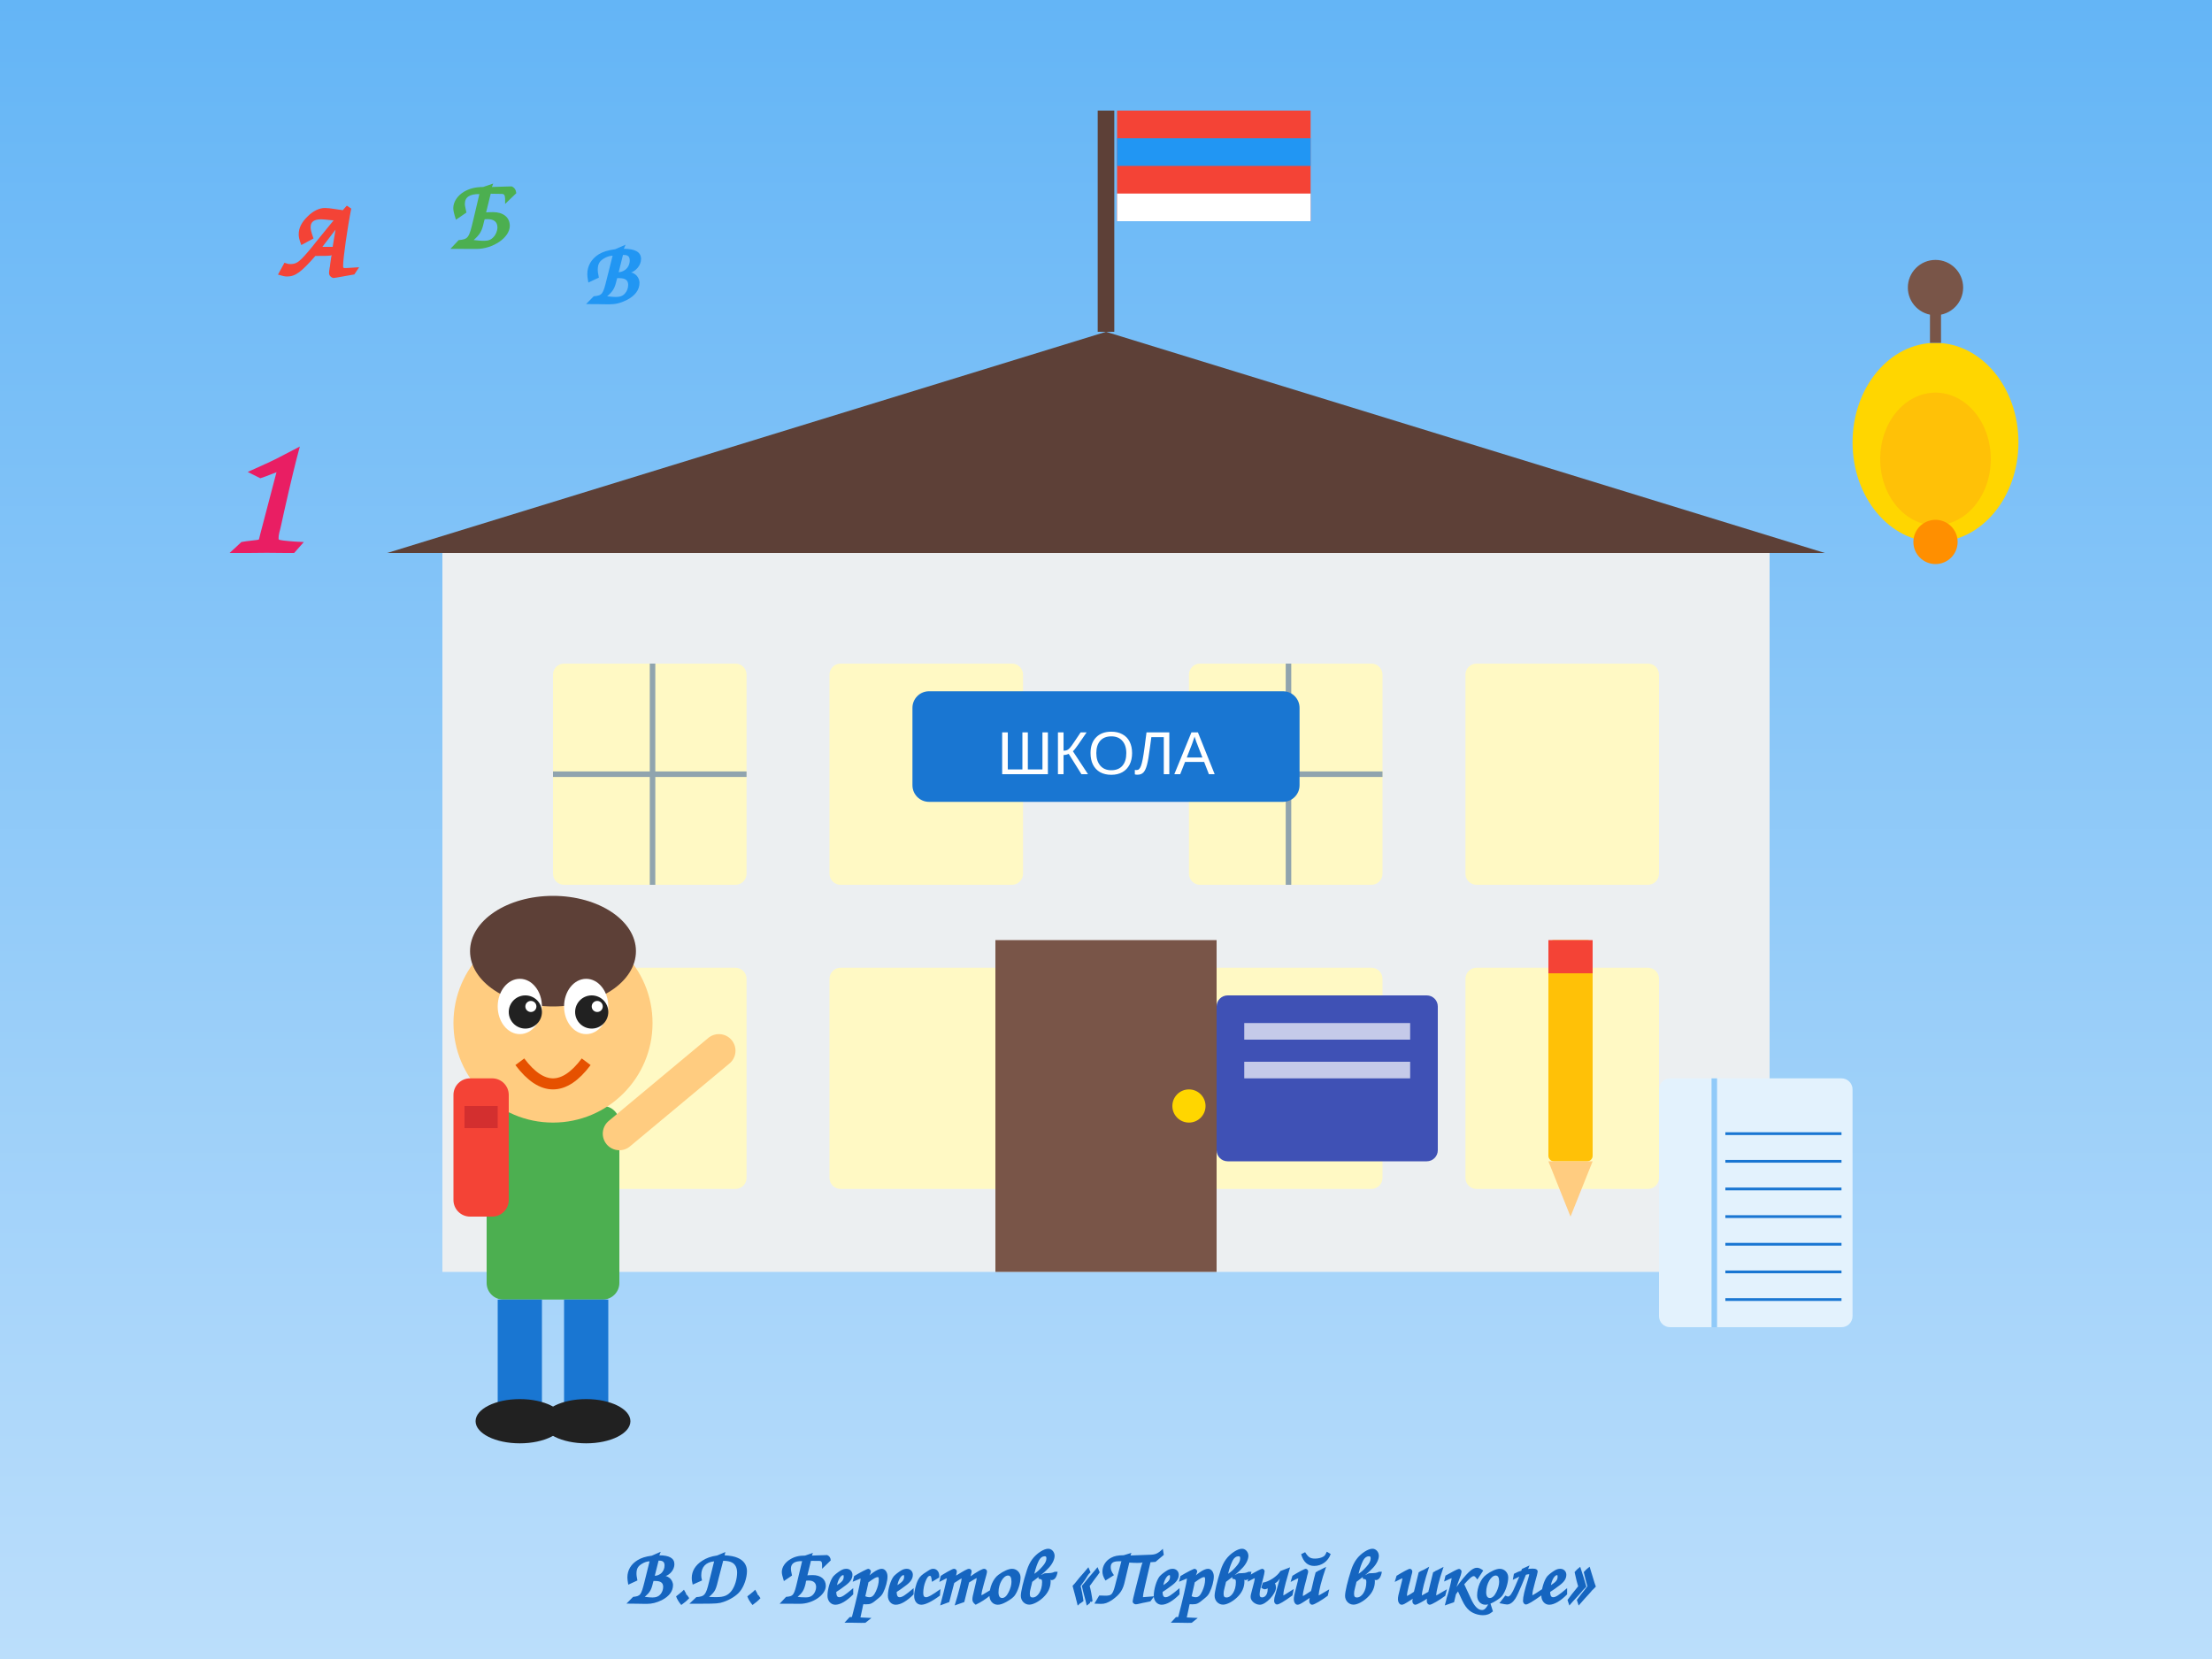
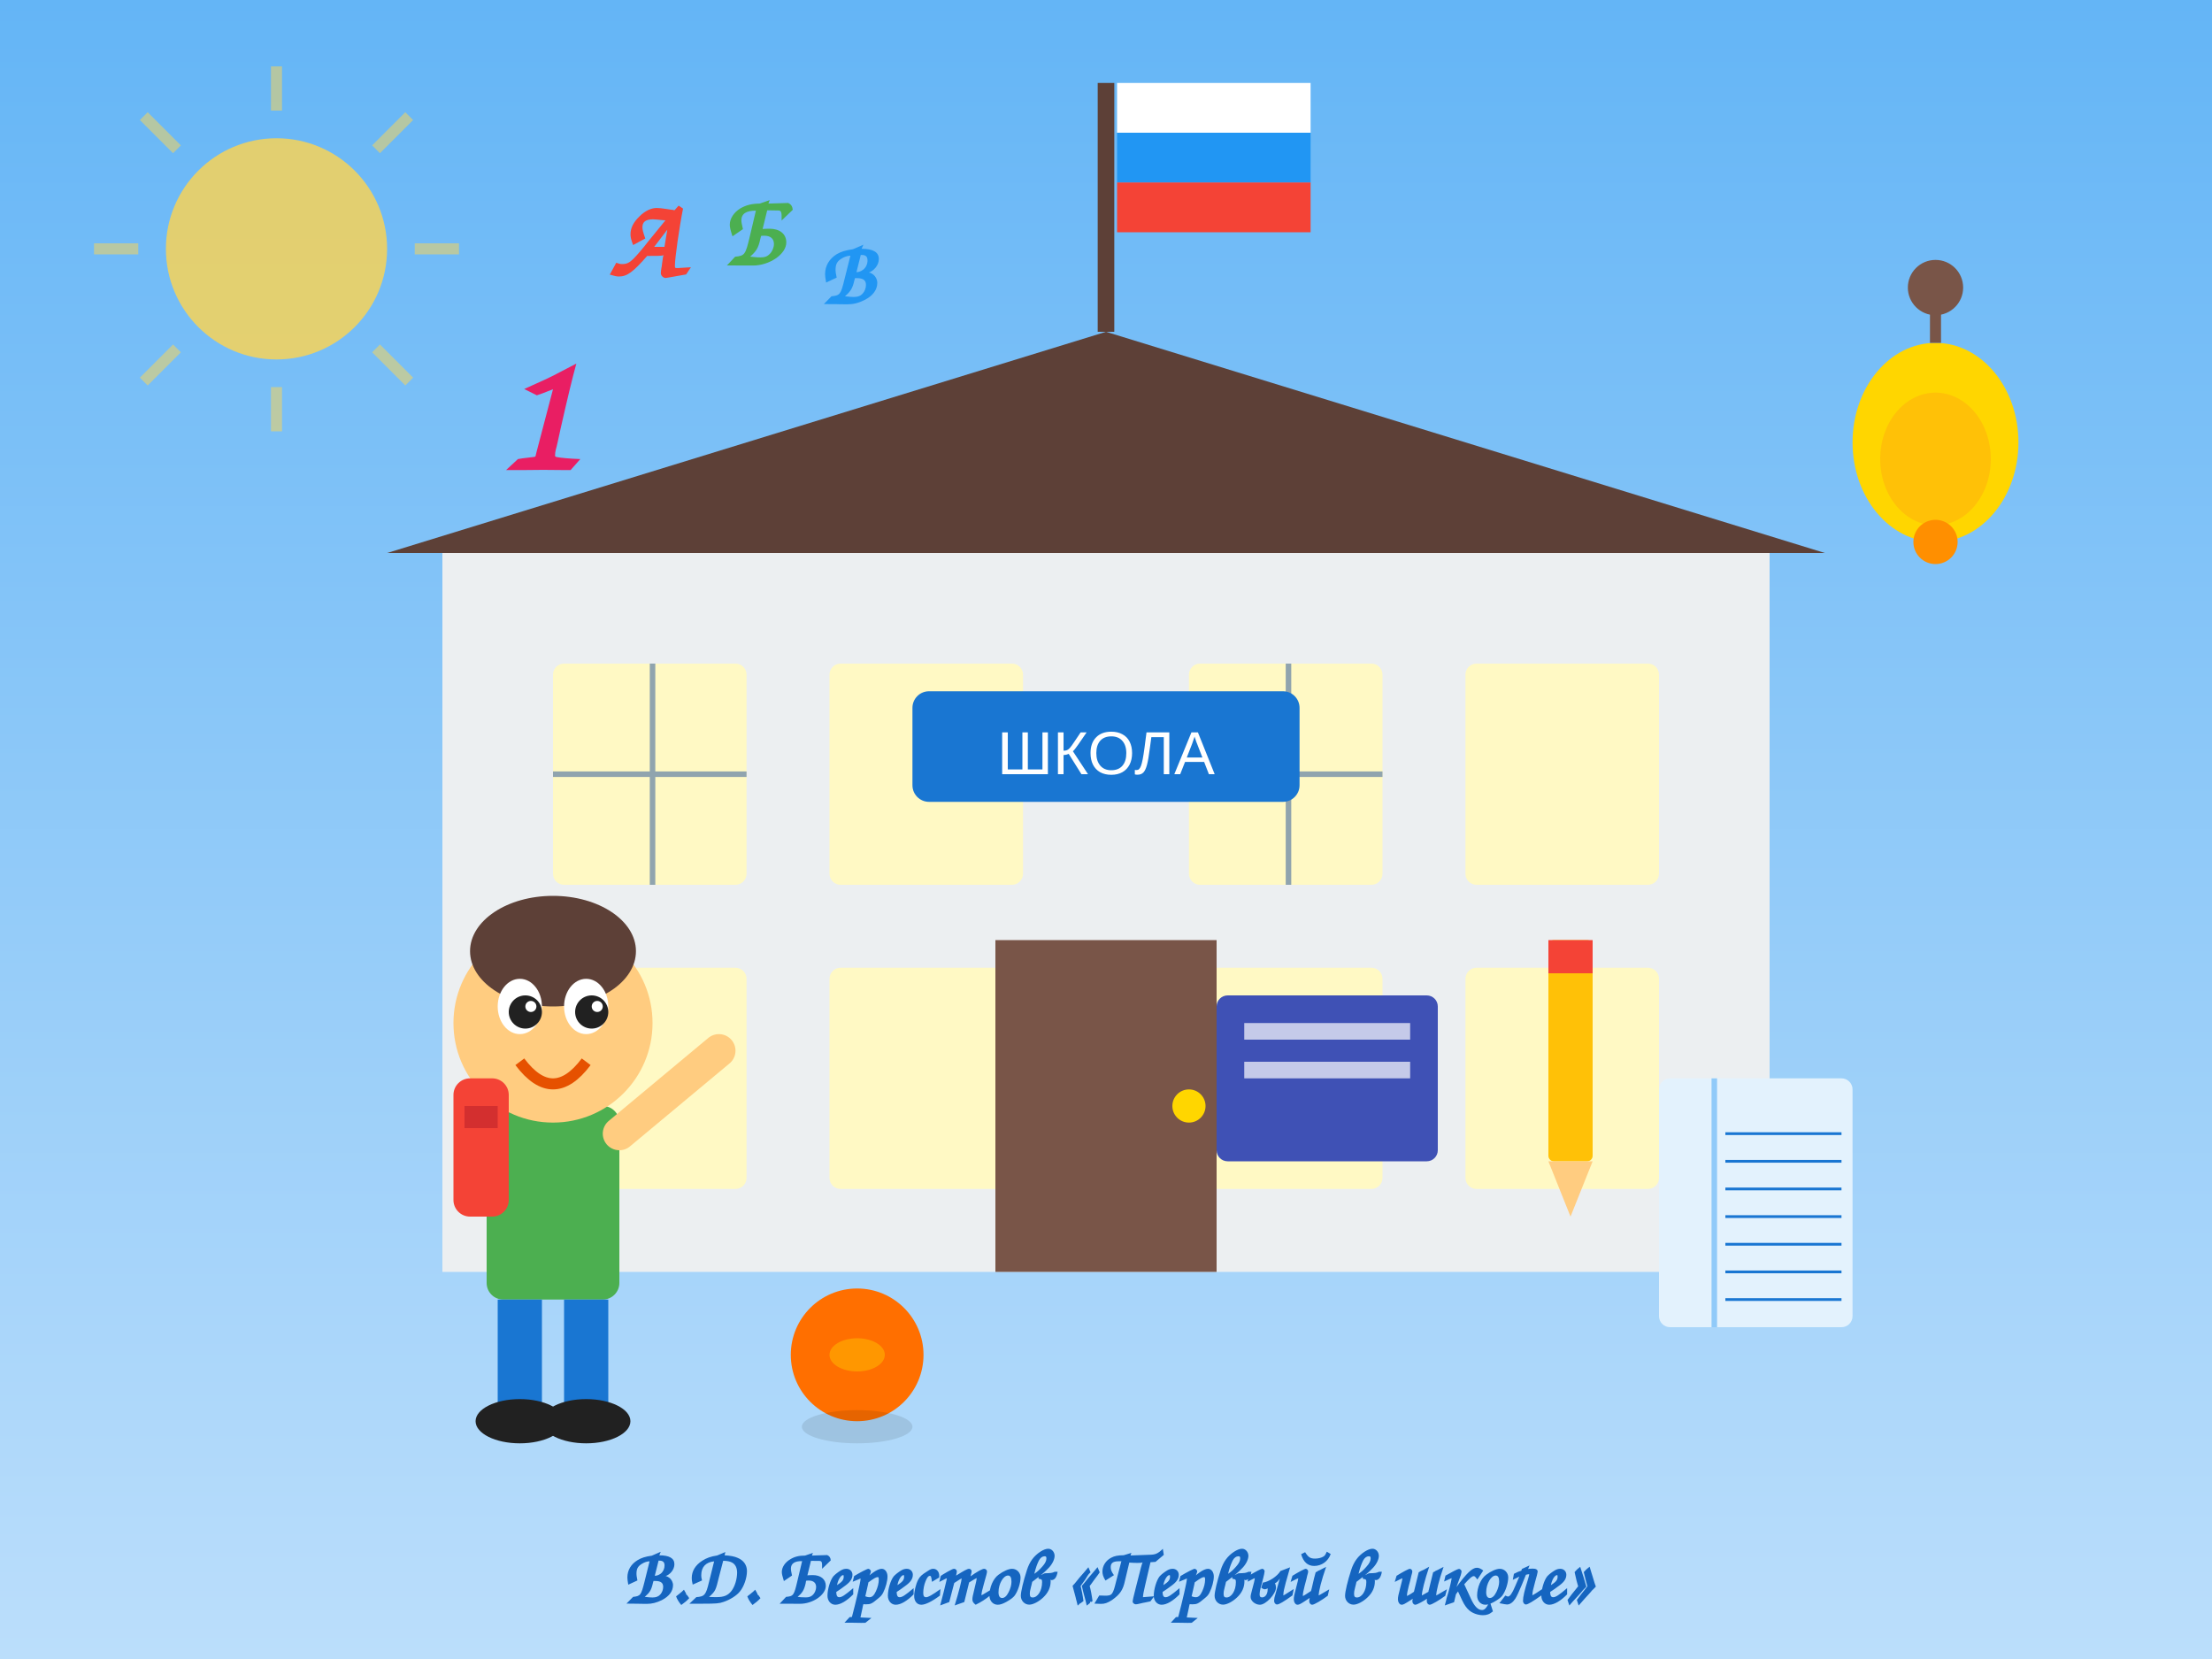
<svg xmlns="http://www.w3.org/2000/svg" viewBox="0 0 400 300">
  <defs>
    <linearGradient id="schoolGrad" x1="0%" y1="0%" x2="0%" y2="100%">
      <stop offset="0%" style="stop-color:#64B5F6" />
      <stop offset="100%" style="stop-color:#BBDEFB" />
    </linearGradient>
  </defs>
  <rect width="400" height="300" fill="url(#schoolGrad)" />
+   <circle cx="50" cy="45" r="20" fill="#FFD54F" opacity="0.8" />
+   <line x1="50" y1="20" x2="50" y2="12" stroke="#FFD54F" stroke-width="2" opacity="0.5" />
+   <line x1="50" y1="70" x2="50" y2="78" stroke="#FFD54F" stroke-width="2" opacity="0.5" />
+   <line x1="25" y1="45" x2="17" y2="45" stroke="#FFD54F" stroke-width="2" opacity="0.5" />
+   <line x1="75" y1="45" x2="83" y2="45" stroke="#FFD54F" stroke-width="2" opacity="0.5" />
+   <line x1="32" y1="27" x2="26" y2="21" stroke="#FFD54F" stroke-width="2" opacity="0.5" />
+   <line x1="68" y1="63" x2="74" y2="69" stroke="#FFD54F" stroke-width="2" opacity="0.5" />
+   <line x1="68" y1="27" x2="74" y2="21" stroke="#FFD54F" stroke-width="2" opacity="0.5" />
+   <line x1="32" y1="63" x2="26" y2="69" stroke="#FFD54F" stroke-width="2" opacity="0.5" />
  <g transform="translate(200, 100)">
    <rect x="-120" y="0" width="240" height="130" fill="#ECEFF1" />
    <polygon points="-130,0 0,-40 130,0" fill="#5D4037" />
-     <line x1="0" y1="-40" x2="0" y2="-80" stroke="#5D4037" stroke-width="3" />
-     <rect x="2" y="-80" width="35" height="20" fill="#F44336" />
-     <rect x="2" y="-75" width="35" height="5" fill="#2196F3" />
-     <rect x="2" y="-65" width="35" height="5" fill="#FFFFFF" />
+     <line x1="0" y1="-40" x2="0" y2="-85" stroke="#5D4037" stroke-width="3" />
+     <rect x="2" y="-85" width="35" height="9" fill="#FFFFFF" />
+     <rect x="2" y="-76" width="35" height="9" fill="#2196F3" />
+     <rect x="2" y="-67" width="35" height="9" fill="#F44336" />
    <g fill="#FFF9C4">
      <rect x="-100" y="20" width="35" height="40" rx="2" />
      <rect x="-50" y="20" width="35" height="40" rx="2" />
      <rect x="15" y="20" width="35" height="40" rx="2" />
      <rect x="65" y="20" width="35" height="40" rx="2" />
      <rect x="-100" y="75" width="35" height="40" rx="2" />
      <rect x="-50" y="75" width="35" height="40" rx="2" />
      <rect x="15" y="75" width="35" height="40" rx="2" />
      <rect x="65" y="75" width="35" height="40" rx="2" />
    </g>
    <g stroke="#90A4AE" stroke-width="1">
      <line x1="-82" y1="20" x2="-82" y2="60" />
      <line x1="-100" y1="40" x2="-65" y2="40" />
      <line x1="33" y1="20" x2="33" y2="60" />
      <line x1="15" y1="40" x2="50" y2="40" />
    </g>
    <rect x="-20" y="70" width="40" height="60" fill="#795548" />
    <circle cx="15" cy="100" r="3" fill="#FFD600" />
    <rect x="-35" y="25" width="70" height="20" fill="#1976D2" rx="3" />
    <text x="0" y="40" text-anchor="middle" font-family="Arial" font-size="11" fill="white">ШКОЛА</text>
  </g>
  <g transform="translate(100, 200)">
    <rect x="-12" y="0" width="24" height="35" fill="#4CAF50" rx="3" />
    <circle cx="0" cy="-15" r="18" fill="#FFCC80" />
    <ellipse cx="0" cy="-28" rx="15" ry="10" fill="#5D4037" />
    <ellipse cx="-6" cy="-18" rx="4" ry="5" fill="white" />
    <ellipse cx="6" cy="-18" rx="4" ry="5" fill="white" />
    <circle cx="-5" cy="-17" r="3" fill="#212121" />
    <circle cx="7" cy="-17" r="3" fill="#212121" />
    <circle cx="-4" cy="-18" r="1" fill="white" />
    <circle cx="8" cy="-18" r="1" fill="white" />
    <path d="M-6,-8 Q0,0 6,-8" stroke="#E65100" stroke-width="2" fill="none" />
    <rect x="-18" y="-5" width="10" height="25" fill="#F44336" rx="3" />
    <rect x="-16" y="0" width="6" height="4" fill="#D32F2F" />
    <rect x="-10" y="35" width="8" height="20" fill="#1976D2" />
    <rect x="2" y="35" width="8" height="20" fill="#1976D2" />
    <ellipse cx="-6" cy="57" rx="8" ry="4" fill="#212121" />
    <ellipse cx="6" cy="57" rx="8" ry="4" fill="#212121" />
    <line x1="12" y1="5" x2="30" y2="-10" stroke="#FFCC80" stroke-width="6" stroke-linecap="round">
      <animateTransform attributeName="transform" type="rotate" values="-10 12 5;10 12 5;-10 12 5" dur="0.5s" repeatCount="indefinite" />
    </line>
  </g>
+   <g>
+     <circle cx="155" cy="245" r="12" fill="#FF6F00">
+       <animate attributeName="cy" values="245;225;245" dur="0.8s" repeatCount="indefinite" />
+     </circle>
+     <ellipse cx="155" cy="245" rx="5" ry="3" fill="#FFB300" opacity="0.6">
+       <animate attributeName="cy" values="245;225;245" dur="0.8s" repeatCount="indefinite" />
+     </ellipse>
+     <ellipse cx="155" cy="258" rx="10" ry="3" fill="#000" opacity="0.1">
+       <animate attributeName="rx" values="10;7;10" dur="0.8s" repeatCount="indefinite" />
+     </ellipse>
+   </g>
  <g transform="translate(220, 180)">
-     <rect x="0" y="0" width="40" height="30" fill="#3F51B5" rx="2">
-       <animateTransform attributeName="transform" type="translate" values="220,180;225,175;220,180" dur="2s" repeatCount="indefinite" />
-     </rect>
+     <rect x="0" y="0" width="40" height="30" fill="#3F51B5" rx="2" />
    <rect x="5" y="5" width="30" height="3" fill="#C5CAE9" />
    <rect x="5" y="12" width="30" height="3" fill="#C5CAE9" />
  </g>
  <g transform="translate(280, 170)">
-     <rect x="0" y="0" width="8" height="40" fill="#FFC107" rx="1">
-       <animateTransform attributeName="transform" type="rotate" values="-5 4 20;5 4 20;-5 4 20" dur="1.5s" repeatCount="indefinite" />
-     </rect>
+     <rect x="0" y="0" width="8" height="40" fill="#FFC107" rx="1" />
    <polygon points="0,40 4,50 8,40" fill="#FFCC80" />
    <rect x="0" y="0" width="8" height="6" fill="#F44336" />
  </g>
  <g transform="translate(300, 195)">
    <rect x="0" y="0" width="35" height="45" fill="#E3F2FD" rx="2" />
    <line x1="10" y1="0" x2="10" y2="45" stroke="#90CAF9" stroke-width="1" />
    <g stroke="#1976D2" stroke-width="0.5">
      <line x1="12" y1="10" x2="33" y2="10" />
      <line x1="12" y1="15" x2="33" y2="15" />
      <line x1="12" y1="20" x2="33" y2="20" />
      <line x1="12" y1="25" x2="33" y2="25" />
      <line x1="12" y1="30" x2="33" y2="30" />
      <line x1="12" y1="35" x2="33" y2="35" />
      <line x1="12" y1="40" x2="33" y2="40" />
    </g>
  </g>
  <g transform="translate(350, 80)">
    <ellipse cx="0" cy="0" rx="15" ry="18" fill="#FFD600" />
    <ellipse cx="0" cy="3" rx="10" ry="12" fill="#FFC107" />
    <circle cx="0" cy="18" r="4" fill="#FF8F00" />
    <line x1="0" y1="-18" x2="0" y2="-25" stroke="#795548" stroke-width="2" />
    <circle cx="0" cy="-28" r="5" fill="#795548" />
-     <animateTransform attributeName="transform" type="rotate" values="-5 350 80;5 350 80;-5 350 80" dur="0.3s" repeatCount="indefinite" />
  </g>
-   <text x="50" y="50" font-family="'Comic Sans MS', cursive" font-size="20" font-weight="bold" fill="#F44336">
-     А
-     <animate attributeName="y" values="50;45;50" dur="1s" repeatCount="indefinite" />
-   </text>
-   <text x="80" y="45" font-family="'Comic Sans MS', cursive" font-size="18" font-weight="bold" fill="#4CAF50">
-     Б
-     <animate attributeName="y" values="45;50;45" dur="1.2s" repeatCount="indefinite" />
-   </text>
-   <text x="105" y="55" font-family="'Comic Sans MS', cursive" font-size="16" font-weight="bold" fill="#2196F3">
-     В
-     <animate attributeName="y" values="55;48;55" dur="0.8s" repeatCount="indefinite" />
-   </text>
-   <g transform="translate(40, 100)">
-     <text x="0" y="0" font-family="'Comic Sans MS', cursive" font-size="30" font-weight="bold" fill="#E91E63">
-       1
-     </text>
-   </g>
+   <text x="110" y="50" font-family="'Comic Sans MS', cursive" font-size="20" font-weight="bold" fill="#F44336">А</text>
+   <text x="130" y="48" font-family="'Comic Sans MS', cursive" font-size="18" font-weight="bold" fill="#4CAF50">Б</text>
+   <text x="148" y="55" font-family="'Comic Sans MS', cursive" font-size="16" font-weight="bold" fill="#2196F3">В</text>
+   <text x="90" y="85" font-family="'Comic Sans MS', cursive" font-size="30" font-weight="bold" fill="#E91E63">1</text>
  <text x="200" y="290" text-anchor="middle" font-family="'Comic Sans MS', cursive" font-size="14" font-weight="bold" fill="#1565C0">
    В.Д. Берестов «Первый в школе»
  </text>
</svg>
